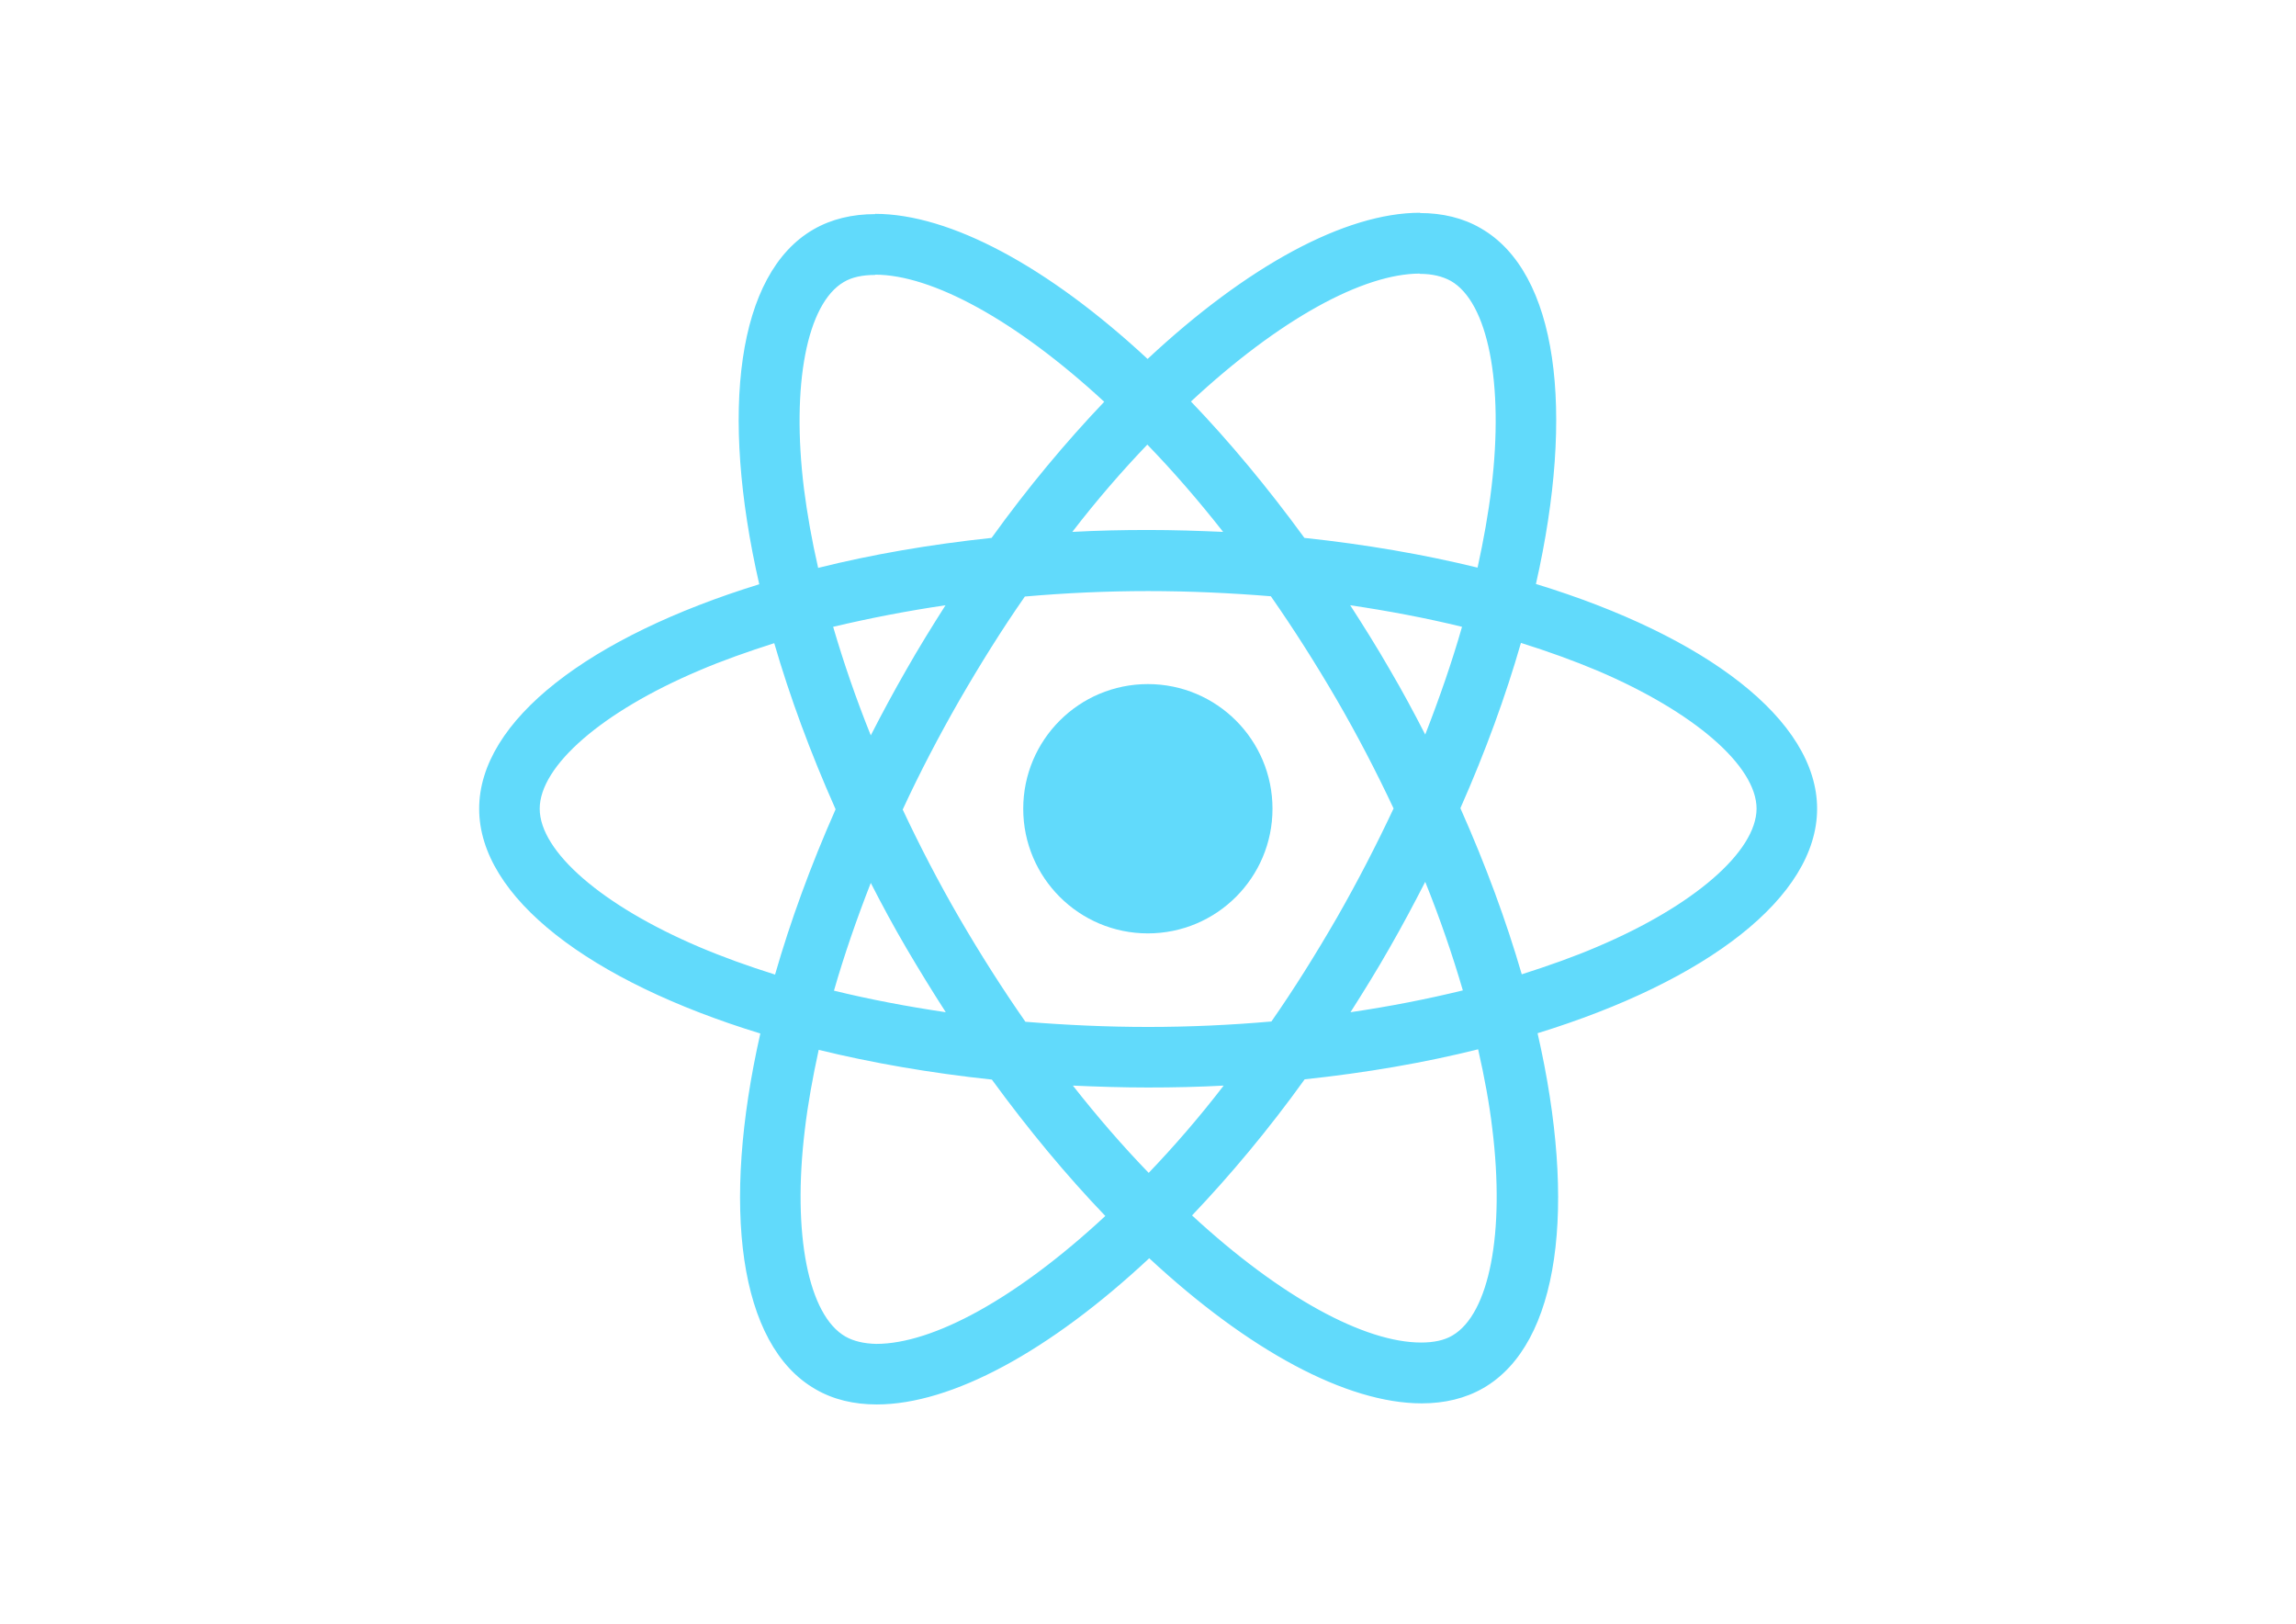
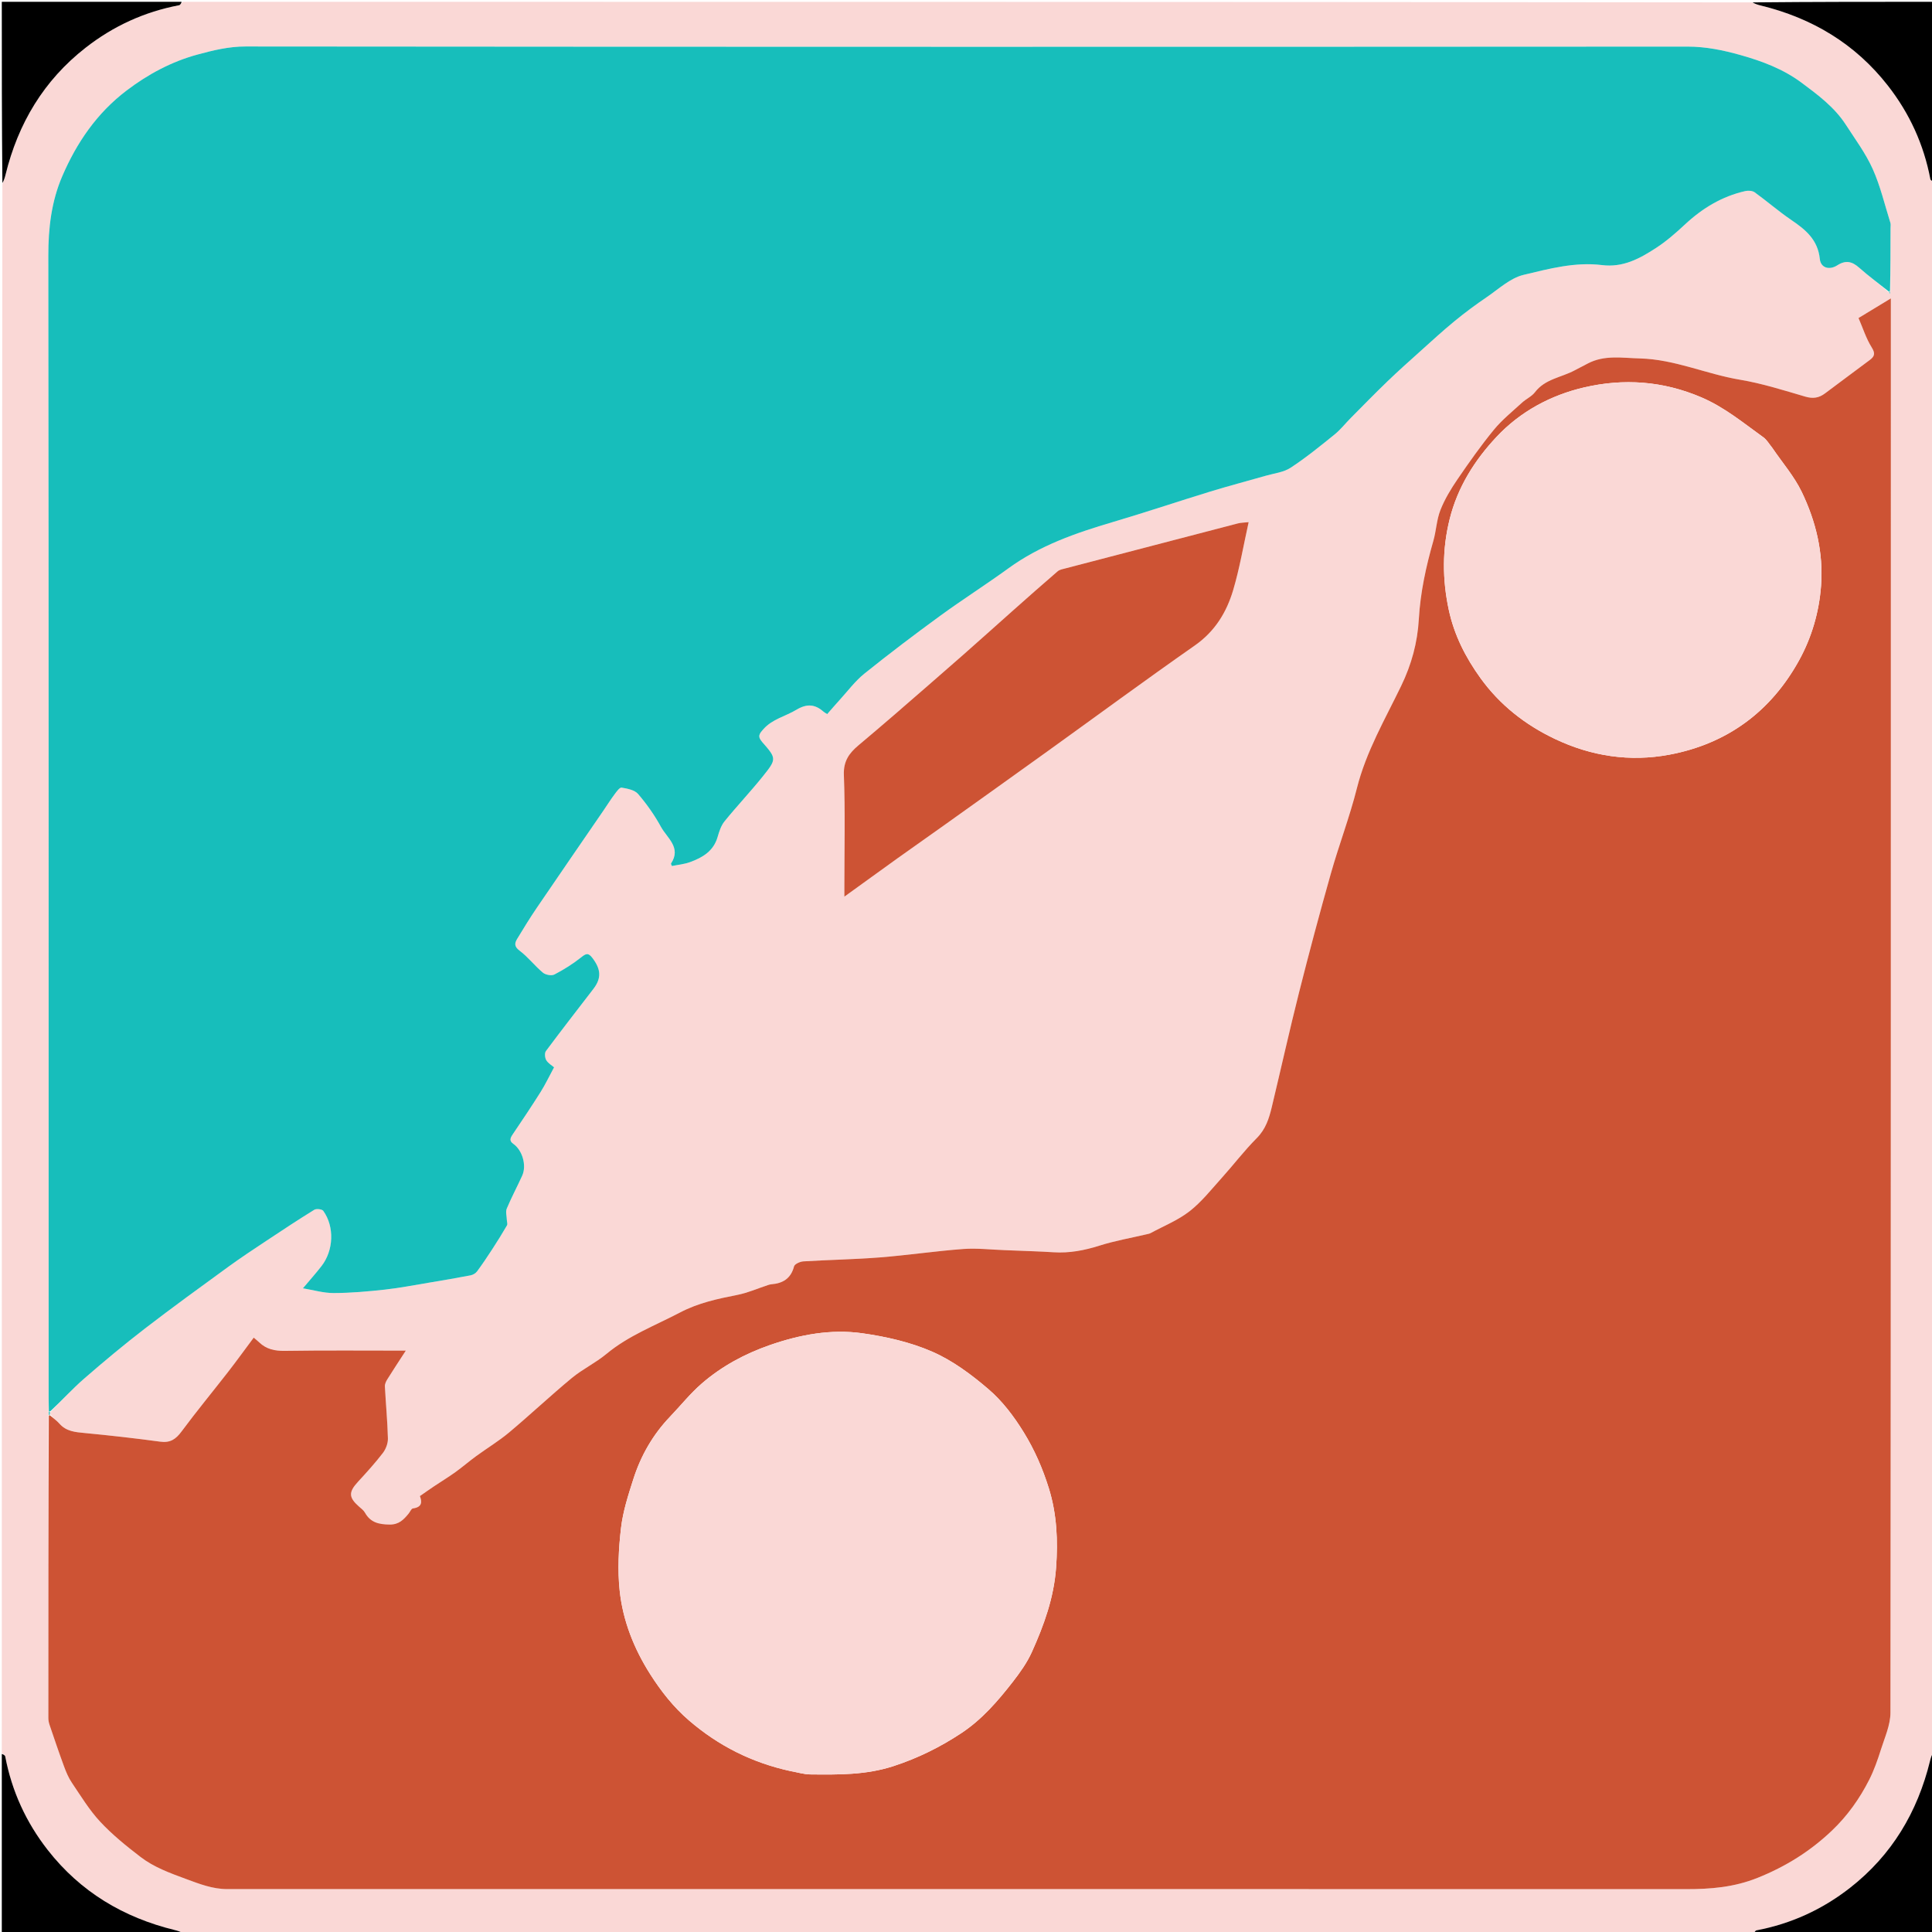
- <svg xmlns="http://www.w3.org/2000/svg" viewBox="0 0 841.9 595.3">
-   <g fill="#61DAFB">
-     <path d="M666.3 296.5c0-32.5-40.7-63.3-103.1-82.4 14.4-63.6 8-114.2-20.2-130.4-6.5-3.8-14.1-5.6-22.4-5.6v22.3c4.6 0 8.3.9 11.4 2.6 13.6 7.8 19.5 37.5 14.9 75.7-1.1 9.4-2.9 19.3-5.1 29.4-19.6-4.8-41-8.5-63.5-10.9-13.5-18.5-27.5-35.3-41.6-50 32.6-30.3 63.2-46.9 84-46.9V78c-27.5 0-63.5 19.6-99.9 53.6-36.4-33.8-72.4-53.2-99.9-53.2v22.3c20.7 0 51.4 16.5 84 46.6-14 14.7-28 31.4-41.3 49.9-22.6 2.4-44 6.1-63.6 11-2.3-10-4-19.7-5.2-29-4.7-38.2 1.1-67.9 14.6-75.8 3-1.8 6.9-2.6 11.5-2.6V78.5c-8.4 0-16 1.8-22.6 5.6-28.1 16.2-34.4 66.7-19.9 130.1-62.2 19.2-102.7 49.9-102.7 82.3 0 32.5 40.7 63.3 103.1 82.4-14.4 63.6-8 114.2 20.2 130.4 6.5 3.8 14.1 5.6 22.5 5.6 27.5 0 63.5-19.6 99.9-53.6 36.4 33.8 72.4 53.2 99.9 53.2 8.4 0 16-1.8 22.6-5.6 28.1-16.2 34.4-66.7 19.9-130.1 62-19.1 102.5-49.9 102.5-82.3zm-130.2-66.7c-3.7 12.9-8.3 26.2-13.5 39.5-4.1-8-8.4-16-13.1-24-4.6-8-9.5-15.8-14.4-23.4 14.2 2.1 27.9 4.7 41 7.9zm-45.8 106.5c-7.8 13.5-15.8 26.3-24.1 38.2-14.9 1.3-30 2-45.2 2-15.1 0-30.2-.7-45-1.9-8.3-11.9-16.4-24.6-24.2-38-7.6-13.1-14.5-26.4-20.8-39.8 6.2-13.4 13.2-26.8 20.7-39.9 7.8-13.5 15.8-26.3 24.1-38.2 14.9-1.3 30-2 45.2-2 15.1 0 30.2.7 45 1.9 8.3 11.9 16.4 24.6 24.2 38 7.6 13.1 14.5 26.4 20.8 39.8-6.3 13.4-13.2 26.8-20.7 39.9zm32.3-13c5.4 13.4 10 26.8 13.8 39.8-13.1 3.2-26.9 5.9-41.2 8 4.9-7.7 9.8-15.6 14.4-23.7 4.6-8 8.9-16.1 13-24.1zM421.2 430c-9.3-9.6-18.6-20.3-27.8-32 9 .4 18.2.7 27.5.7 9.4 0 18.7-.2 27.8-.7-9 11.7-18.3 22.4-27.5 32zm-74.4-58.9c-14.2-2.1-27.9-4.7-41-7.9 3.7-12.9 8.3-26.2 13.5-39.5 4.1 8 8.4 16 13.1 24 4.7 8 9.5 15.8 14.4 23.4zM420.7 163c9.3 9.6 18.6 20.3 27.8 32-9-.4-18.2-.7-27.5-.7-9.4 0-18.7.2-27.8.7 9-11.7 18.3-22.4 27.5-32zm-74 58.9c-4.9 7.7-9.8 15.6-14.4 23.7-4.6 8-8.9 16-13 24-5.4-13.4-10-26.8-13.8-39.8 13.1-3.1 26.9-5.8 41.2-7.9zm-90.5 125.2c-35.4-15.1-58.3-34.9-58.3-50.6 0-15.7 22.9-35.6 58.3-50.6 8.6-3.7 18-7 27.7-10.1 5.7 19.6 13.2 40 22.5 60.9-9.2 20.8-16.6 41.1-22.2 60.6-9.9-3.1-19.3-6.5-28-10.2zM310 490c-13.6-7.8-19.5-37.5-14.9-75.7 1.1-9.4 2.9-19.3 5.1-29.4 19.6 4.8 41 8.5 63.5 10.9 13.5 18.5 27.5 35.3 41.6 50-32.6 30.3-63.2 46.9-84 46.9-4.5-.1-8.3-1-11.3-2.7zm237.2-76.2c4.7 38.2-1.1 67.9-14.6 75.8-3 1.8-6.9 2.6-11.5 2.6-20.7 0-51.4-16.5-84-46.6 14-14.7 28-31.4 41.3-49.9 22.6-2.4 44-6.1 63.6-11 2.3 10.1 4.1 19.8 5.2 29.1zm38.5-66.7c-8.6 3.7-18 7-27.7 10.1-5.7-19.6-13.2-40-22.5-60.9 9.2-20.8 16.6-41.1 22.2-60.6 9.9 3.1 19.3 6.5 28.1 10.2 35.4 15.1 58.3 34.9 58.3 50.6-.1 15.7-23 35.6-58.4 50.6zM320.8 78.4z" />
-     <circle cx="420.9" cy="296.5" r="45.7" />
-     <path d="M520.5 78.1z" />
-   </g>
+ <svg xmlns="http://www.w3.org/2000/svg" version="1.1" id="Layer_1" x="0px" y="0px" width="100%" viewBox="0 0 1080 1080" enable-background="new 0 0 1080 1080" xml:space="preserve">
+   <path fill="#FAD8D6" opacity="1" stroke="none" d=" M1081,102   C1081,394.363 1081,686.725 1080.665,979.225   C1079.855,981.01 1079.322,982.644 1078.914,984.309   C1071.898,1012.973 1057.554,1037.041 1034.138,1055.333   C1018.658,1067.427 1001.256,1075.393 981.913,1079.071   C981.18,1079.21 980.633,1080.335 980,1081   C687.637,1081 395.275,1081 102.775,1080.665   C100.99,1079.855 99.356,1079.322 97.691,1078.914   C69.027,1071.898 44.959,1057.554 26.667,1034.138   C14.574,1018.658 6.607,1001.257 2.929,981.913   C2.79,981.18 1.665,980.633 1,980   C1,687.637 1,395.275 1.335,102.775   C2.145,100.99 2.678,99.356 3.086,97.691   C10.102,69.027 24.446,44.959 47.862,26.667   C63.342,14.574 80.743,6.607 100.087,2.929   C100.82,2.79 101.367,1.665 102,1   C394.363,1 686.725,1 979.225,1.335   C981.01,2.145 982.644,2.678 984.309,3.086   C1012.973,10.102 1037.041,24.446 1055.333,47.862   C1067.426,63.342 1075.393,80.743 1079.071,100.087   C1079.21,100.82 1080.335,101.367 1081,102  M1056.79,161.977   C1056.8,150.479 1056.811,138.98 1056.817,127.482   C1056.817,126.483 1057.01,125.411 1056.722,124.496   C1053.561,114.434 1051.152,104.024 1046.859,94.463   C1042.943,85.739 1037.086,77.863 1031.859,69.759   C1025.493,59.891 1016.127,52.951 1006.941,46.128   C996.87,38.648 985.195,34.223 973.049,30.806   C963.229,28.043 953.58,26.046 943.241,26.053   C674.602,26.214 405.962,26.227 137.323,25.987   C127.878,25.978 119.099,28.131 110.379,30.506   C95.89,34.451 82.741,41.492 70.701,50.647   C54.142,63.239 42.859,79.75 34.782,98.548   C28.719,112.658 26.992,127.503 27.01,142.971   C27.263,355.949 27.18,568.927 27.185,781.905   C27.185,784.237 27.255,786.569 27.081,789.618   C27.118,790.112 27.154,790.606 27.067,792.017   C27.045,848.18 27.018,904.343 27.031,960.506   C27.031,961.787 27.326,963.12 27.742,964.34   C30.361,972.035 32.954,979.741 35.768,987.366   C36.94,990.541 38.274,993.766 40.158,996.547   C45.207,1004.001 49.93,1011.844 56.021,1018.378   C62.783,1025.632 70.638,1031.97 78.533,1038.036   C86.08,1043.834 94.999,1047.052 103.969,1050.361   C111.574,1053.167 118.851,1056.024 127.071,1056.023   C398.891,1055.995 670.71,1055.983 942.529,1056.049   C956.245,1056.053 969.289,1055.022 982.521,1049.72   C998.276,1043.407 1011.985,1034.807 1024.058,1023.321   C1032.678,1015.12 1039.58,1005.432 1044.943,994.817   C1047.643,989.473 1049.646,983.724 1051.453,977.997   C1053.59,971.224 1056.764,964.279 1056.771,957.405   C1057.042,696.086 1057,434.766 1057,173.446   C1057,171.533 1057,169.62 1057,166.8   C1050.541,170.722 1044.84,174.183 1038.925,177.774   C1041.344,183.349 1043.175,189.253 1046.355,194.309   C1048.512,197.74 1047.705,199.37 1045.188,201.261   C1036.875,207.504 1028.491,213.651 1020.19,219.909   C1016.761,222.495 1013.418,222.965 1009.113,221.701   C997.053,218.163 984.968,214.321 972.616,212.256   C953.791,209.109 936.093,200.858 916.74,200.371   C906.9,200.124 896.917,198.279 887.581,203.199   C885.127,204.491 882.645,205.729 880.203,207.044   C872.8,211.029 863.713,211.809 858.066,219.23   C856.242,221.628 853.112,222.986 850.824,225.086   C845.461,230.011 839.682,234.634 835.1,240.223   C827.843,249.077 821.206,258.47 814.743,267.932   C811.052,273.336 807.589,279.079 805.198,285.133   C803.068,290.529 802.877,296.655 801.264,302.297   C797.171,316.616 793.99,331.143 793.146,345.981   C792.391,359.243 789.047,371.445 783.275,383.397   C774.245,402.094 763.684,420.091 758.522,440.594   C754.47,456.684 748.497,472.278 743.974,488.262   C737.726,510.343 731.797,532.523 726.181,554.774   C720.8,576.099 716.04,597.581 710.905,618.97   C709.389,625.284 707.494,631.242 702.537,636.21   C695.555,643.208 689.538,651.157 682.904,658.516   C677.133,664.918 671.699,671.862 664.972,677.097   C658.479,682.15 650.531,685.335 643.2,689.301   C642.505,689.677 641.665,689.803 640.879,689.988   C632.133,692.049 623.225,693.593 614.682,696.294   C606.228,698.967 597.836,700.595 588.973,700.025   C581.237,699.527 573.482,699.329 565.736,699.001   C564.408,698.944 563.079,698.89 561.751,698.845   C553.973,698.579 546.144,697.625 538.429,698.199   C522.864,699.359 507.387,701.676 491.825,702.902   C477.61,704.022 463.326,704.239 449.088,705.116   C447.233,705.231 444.228,706.587 443.881,707.922   C442.122,714.678 437.665,717.39 431.226,717.913   C430.575,717.966 429.923,718.15 429.298,718.355   C423.605,720.221 418.036,722.704 412.203,723.854   C401.13,726.038 390.38,728.313 380.1,733.709   C366.137,741.039 351.311,746.61 338.941,756.893   C332.925,761.894 325.632,765.355 319.606,770.345   C307.711,780.193 296.453,790.808 284.616,800.728   C278.831,805.576 272.291,809.514 266.179,813.981   C262.222,816.874 258.505,820.098 254.524,822.958   C250.693,825.71 246.646,828.162 242.722,830.789   C240.088,832.552 237.503,834.39 234.724,836.313   C235.812,839.279 236.29,842.484 230.811,843.221   C229.898,843.344 229.231,845.136 228.411,846.123   C225.631,849.469 223.044,852.297 217.758,852.229   C211.777,852.153 207.111,851.112 204.034,845.61   C203.282,844.267 201.894,843.245 200.695,842.193   C194.848,837.057 194.816,834.088 200.143,828.304   C204.943,823.091 209.731,817.829 214.037,812.215   C215.711,810.034 216.913,806.808 216.845,804.095   C216.602,794.383 215.66,784.69 215.157,774.982   C215.09,773.678 215.804,772.186 216.532,771.016   C219.567,766.137 222.746,761.347 226.86,755   C203.443,755 181.356,754.8 159.279,755.139   C153.665,755.225 148.967,754.269 144.921,750.402   C143.995,749.517 142.978,748.726 141.829,747.743   C136.941,754.297 132.356,760.653 127.552,766.839   C118.89,777.993 109.877,788.882 101.473,800.224   C98.283,804.529 95.165,806.658 89.615,805.907   C75.624,804.013 61.583,802.429 47.526,801.089   C42.163,800.577 37.067,800.232 33.199,795.803   C31.644,794.023 29.62,792.655 27.958,790.423   C27.991,789.962 28.025,789.501 28.678,788.791   C34.762,782.729 40.531,776.304 47,770.685   C58.062,761.075 69.33,751.666 80.937,742.726   C96.281,730.906 111.976,719.538 127.639,708.138   C134.586,703.081 141.777,698.354 148.936,693.596   C157.788,687.714 166.658,681.852 175.7,676.273   C176.871,675.55 180.032,675.916 180.72,676.882   C187.047,685.762 186.53,698.993 179.71,707.766   C176.538,711.846 173.083,715.707 169.334,720.17   C175.142,721.125 180.848,722.843 186.548,722.825   C196.089,722.794 205.658,721.942 215.156,720.898   C223.474,719.983 231.717,718.365 239.982,716.988   C247.696,715.702 255.409,714.397 263.086,712.917   C264.403,712.663 265.909,711.763 266.698,710.696   C269.684,706.656 272.479,702.469 275.218,698.254   C278.048,693.899 280.804,689.492 283.404,684.998   C283.853,684.222 283.348,682.906 283.316,681.838   C283.253,679.743 282.546,677.367 283.285,675.602   C285.906,669.352 289.125,663.356 291.924,657.176   C294.498,651.49 292.021,642.96 286.941,639.411   C284.516,637.718 285.262,636.108 286.633,634.081   C291.922,626.259 297.183,618.41 302.209,610.417   C304.859,606.203 307.002,601.67 309.725,596.634   C308.492,595.565 306.421,594.407 305.366,592.642   C304.58,591.325 304.349,588.659 305.167,587.559   C313.87,575.861 322.841,564.364 331.718,552.797   C336.335,546.781 335.943,541.804 331.188,535.532   C328.811,532.395 327.563,533.012 324.821,535.195   C320.214,538.864 315.131,542.041 309.901,544.757   C308.309,545.584 304.96,544.954 303.481,543.717   C298.907,539.894 295.2,534.986 290.459,531.428   C287.43,529.154 287.607,527.296 289.078,524.869   C292.634,519 296.224,513.141 300.08,507.468   C312.396,489.349 324.842,471.319 337.231,453.249   C339.335,450.18 341.311,447.018 343.532,444.036   C344.642,442.546 346.381,440.102 347.469,440.284   C350.703,440.825 354.762,441.591 356.682,443.828   C361.526,449.47 365.904,455.677 369.47,462.203   C372.882,468.45 381.024,473.801 375.088,482.743   C374.989,482.891 375.291,483.305 375.612,484.114   C378.955,483.422 382.515,483.111 385.755,481.927   C392.703,479.387 398.858,475.818 401.138,467.909   C402.02,464.848 403.067,461.538 405.017,459.134   C411.947,450.586 419.542,442.575 426.425,433.992   C434.16,424.347 434.158,423.984 426.155,414.894   C423.263,411.609 424.464,410.19 426.737,407.618   C431.771,401.922 439.076,400.451 445.161,396.786   C450.869,393.349 455.503,393.541 460.304,397.797   C460.881,398.308 461.601,398.66 462.407,399.185   C464.808,396.449 466.997,393.866 469.281,391.371   C473.864,386.364 477.98,380.758 483.214,376.551   C497.03,365.445 511.179,354.732 525.503,344.285   C538.042,335.14 551.175,326.811 563.729,317.687   C581.343,304.885 601.402,297.935 621.977,291.859   C640.265,286.458 658.348,280.365 676.582,274.777   C686.844,271.632 697.237,268.918 707.554,265.951   C712.246,264.602 717.514,264.054 721.439,261.487   C730.006,255.884 737.997,249.366 745.982,242.922   C749.341,240.211 752.057,236.709 755.121,233.623   C761.926,226.768 768.667,219.844 775.625,213.146   C781.58,207.412 787.762,201.91 793.915,196.385   C800.259,190.689 806.538,184.906 813.126,179.502   C818.869,174.792 824.858,170.347 831.001,166.171   C837.694,161.621 844.193,155.454 851.658,153.659   C865.925,150.229 880.589,146.319 895.487,148.18   C907.32,149.658 916.574,144.553 925.629,138.682   C931.46,134.902 936.799,130.24 941.9,125.481   C951.625,116.408 962.6,109.766 975.62,106.813   C977.271,106.438 979.608,106.587 980.89,107.513   C987.82,112.519 994.293,118.178 1001.354,122.976   C1009.356,128.413 1016.188,133.997 1017.288,144.76   C1017.801,149.782 1022.594,151.178 1027.069,148.309   C1031.775,145.292 1035.312,146.118 1039.285,149.646   C1044.606,154.37 1050.367,158.6 1056.021,163.583   C1056.165,163.831 1056.31,164.078 1056.454,164.326   C1056.538,163.849 1056.621,163.373 1056.79,161.977  M502.035,479.504   C510.862,473.271 519.714,467.074 528.51,460.798   C547.451,447.285 566.388,433.766 585.279,420.184   C612.817,400.385 640.125,380.258 667.92,360.828   C679.141,352.985 685.662,342.301 689.346,329.89   C692.979,317.654 695.093,304.968 698.006,291.881   C695.493,292.16 693.669,292.143 691.964,292.585   C659.867,300.917 627.782,309.298 595.701,317.697   C594.162,318.1 592.368,318.384 591.237,319.356   C582.729,326.666 574.341,334.116 565.948,341.559   C556.683,349.774 547.5,358.083 538.195,366.253   C525.435,377.455 512.614,388.588 499.778,399.703   C493.182,405.415 486.516,411.046 479.845,416.671   C474.717,420.996 471.434,425.439 471.729,433.183   C472.522,453.977 472,474.822 472,495.646   C472,497.214 472,498.782 472,501.241   C482.404,493.75 491.953,486.875 502.035,479.504  z" />
+   <path fill="#000000" opacity="1" stroke="none" d=" M101.531,1   C101.367,1.665 100.82,2.79 100.087,2.929   C80.743,6.607 63.342,14.574 47.862,26.667   C24.446,44.959 10.102,69.027 3.086,97.691   C2.678,99.356 2.145,100.99 1.335,102.319   C1,68.406 1,34.813 1,1   C34.354,1 67.708,1 101.531,1  z" />
+   <path fill="#000000" opacity="1" stroke="none" d=" M1081,101.531   C1080.335,101.367 1079.21,100.82 1079.071,100.087   C1075.393,80.743 1067.426,63.342 1055.333,47.862   C1037.041,24.446 1012.973,10.102 984.309,3.086   C982.644,2.678 981.01,2.145 979.681,1.335   C1013.594,1 1047.187,1 1081,1   C1081,34.354 1081,67.708 1081,101.531  z" />
+   <path fill="#000000" opacity="1" stroke="none" d=" M1,980.469   C1.665,980.633 2.79,981.18 2.929,981.913   C6.607,1001.257 14.574,1018.658 26.667,1034.138   C44.959,1057.554 69.027,1071.898 97.691,1078.914   C99.356,1079.322 100.99,1079.855 102.319,1080.665   C68.406,1081 34.813,1081 1,1081   C1,1047.646 1,1014.292 1,980.469  z" />
+   <path fill="#000000" opacity="1" stroke="none" d=" M980.469,1081   C980.633,1080.335 981.18,1079.21 981.913,1079.071   C1001.256,1075.393 1018.658,1067.427 1034.138,1055.333   C1057.554,1037.041 1071.898,1012.973 1078.914,984.309   C1079.322,982.644 1079.855,981.01 1080.665,979.681   C1081,1013.594 1081,1047.187 1081,1081   C1047.646,1081 1014.292,1081 980.469,1081  z" />
+   <path fill="#CD5334" opacity="1" stroke="none" d=" M27.809,791.1   C29.62,792.655 31.644,794.023 33.199,795.803   C37.067,800.232 42.163,800.577 47.526,801.089   C61.583,802.429 75.624,804.013 89.615,805.907   C95.165,806.658 98.283,804.529 101.473,800.224   C109.877,788.882 118.89,777.993 127.552,766.839   C132.356,760.653 136.941,754.297 141.829,747.743   C142.978,748.726 143.995,749.517 144.921,750.402   C148.967,754.269 153.665,755.225 159.279,755.139   C181.356,754.8 203.443,755 226.86,755   C222.746,761.347 219.567,766.137 216.532,771.016   C215.804,772.186 215.09,773.678 215.157,774.982   C215.66,784.69 216.602,794.383 216.845,804.095   C216.913,806.808 215.711,810.034 214.037,812.215   C209.731,817.829 204.943,823.091 200.143,828.304   C194.816,834.088 194.848,837.057 200.695,842.193   C201.894,843.245 203.282,844.267 204.034,845.61   C207.111,851.112 211.777,852.153 217.758,852.229   C223.044,852.297 225.631,849.469 228.411,846.123   C229.231,845.136 229.898,843.344 230.811,843.221   C236.29,842.484 235.812,839.279 234.724,836.313   C237.503,834.39 240.088,832.552 242.722,830.789   C246.646,828.162 250.693,825.71 254.524,822.958   C258.505,820.098 262.222,816.874 266.179,813.981   C272.291,809.514 278.831,805.576 284.616,800.728   C296.453,790.808 307.711,780.193 319.606,770.345   C325.632,765.355 332.925,761.894 338.941,756.893   C351.311,746.61 366.137,741.039 380.1,733.709   C390.38,728.313 401.13,726.038 412.203,723.854   C418.036,722.704 423.605,720.221 429.298,718.355   C429.923,718.15 430.575,717.966 431.226,717.913   C437.665,717.39 442.122,714.678 443.881,707.922   C444.228,706.587 447.233,705.231 449.088,705.116   C463.326,704.239 477.61,704.022 491.825,702.902   C507.387,701.676 522.864,699.359 538.429,698.199   C546.144,697.625 553.973,698.579 561.751,698.845   C563.079,698.89 564.408,698.944 565.736,699.001   C573.482,699.329 581.237,699.527 588.973,700.025   C597.836,700.595 606.228,698.967 614.682,696.294   C623.225,693.593 632.133,692.049 640.879,689.988   C641.665,689.803 642.505,689.677 643.2,689.301   C650.531,685.335 658.479,682.15 664.972,677.097   C671.699,671.862 677.133,664.918 682.904,658.516   C689.538,651.157 695.555,643.208 702.537,636.21   C707.494,631.242 709.389,625.284 710.905,618.97   C716.04,597.581 720.8,576.099 726.181,554.774   C731.797,532.523 737.726,510.343 743.974,488.262   C748.497,472.278 754.47,456.684 758.522,440.594   C763.684,420.091 774.245,402.094 783.275,383.397   C789.047,371.445 792.391,359.243 793.146,345.981   C793.99,331.143 797.171,316.616 801.264,302.297   C802.877,296.655 803.068,290.529 805.198,285.133   C807.589,279.079 811.052,273.336 814.743,267.932   C821.206,258.47 827.843,249.077 835.1,240.223   C839.682,234.634 845.461,230.011 850.824,225.086   C853.112,222.986 856.242,221.628 858.066,219.23   C863.713,211.809 872.8,211.029 880.203,207.044   C882.645,205.729 885.127,204.491 887.581,203.199   C896.917,198.279 906.9,200.124 916.74,200.371   C936.093,200.858 953.791,209.109 972.616,212.256   C984.968,214.321 997.053,218.163 1009.113,221.701   C1013.418,222.965 1016.761,222.495 1020.19,219.909   C1028.491,213.651 1036.875,207.504 1045.188,201.261   C1047.705,199.37 1048.512,197.74 1046.355,194.309   C1043.175,189.253 1041.344,183.349 1038.925,177.774   C1044.84,174.183 1050.541,170.722 1057,166.8   C1057,169.62 1057,171.533 1057,173.446   C1057,434.766 1057.042,696.086 1056.771,957.405   C1056.764,964.279 1053.59,971.224 1051.453,977.997   C1049.646,983.724 1047.643,989.473 1044.943,994.817   C1039.58,1005.432 1032.678,1015.12 1024.058,1023.321   C1011.985,1034.807 998.276,1043.407 982.521,1049.72   C969.289,1055.022 956.245,1056.053 942.529,1056.049   C670.71,1055.983 398.891,1055.995 127.071,1056.023   C118.851,1056.024 111.574,1053.167 103.969,1050.361   C94.999,1047.052 86.08,1043.834 78.533,1038.036   C70.638,1031.97 62.783,1025.632 56.021,1018.378   C49.93,1011.844 45.207,1004.001 40.158,996.547   C38.274,993.766 36.94,990.541 35.768,987.366   C32.954,979.741 30.361,972.035 27.742,964.34   C27.326,963.12 27.031,961.787 27.031,960.506   C27.018,904.343 27.045,848.18 27.283,791.558   C27.499,791.098 27.809,791.1 27.809,791.1  M442.348,990.128   C445.885,990.752 449.417,991.878 452.959,991.913   C468.598,992.067 484.071,992.286 499.448,987.273   C513.11,982.82 525.596,976.64 537.422,968.813   C548.885,961.227 557.769,950.93 566.107,940.221   C570.182,934.988 574.148,929.422 576.85,923.416   C583.581,908.457 589.109,893.236 590.349,876.415   C591.469,861.218 590.796,846.424 586.335,832.048   C582.937,821.102 578.405,810.587 572.238,800.607   C566.672,791.599 560.341,783.243 552.596,776.597   C543.072,768.425 532.567,760.597 521.175,755.62   C508.928,750.269 495.333,747.182 482.016,745.302   C464.46,742.823 447.057,746.1 430.307,751.927   C416.353,756.782 403.424,763.752 392.266,773.424   C385.833,779 380.447,785.777 374.533,791.959   C364.97,801.953 358.256,813.694 354.069,826.755   C351.193,835.727 348.23,844.88 347.151,854.167   C345.81,865.702 345.186,877.582 346.393,889.088   C348.159,905.924 354.384,921.634 363.534,935.992   C369.596,945.504 376.51,954.293 385.15,961.731   C401.603,975.894 420.312,985.381 442.348,990.128  M990.523,250.061   C988.943,248.169 987.67,245.847 985.73,244.455   C974.581,236.461 964.15,227.729 951.132,222.15   C929.575,212.911 907.614,211.427 885.494,216.58   C866.863,220.922 849.882,230.028 836.58,244.206   C824.286,257.311 814.833,272.319 810.386,290.123   C806.158,307.053 806.247,323.916 809.876,340.901   C812.887,354.996 819.282,367.537 827.604,379.069   C838.408,394.041 852.53,405.141 869.203,413.066   C889.636,422.779 911.148,426.009 933.244,421.857   C965.53,415.79 989.948,397.726 1005.72,369.092   C1012.718,356.386 1016.887,342.205 1017.982,327.454   C1019.356,308.933 1015.086,291.368 1007.153,274.933   C1002.965,266.256 996.406,258.723 990.523,250.061  z" />
+   <path fill="#17BEBB" opacity="1" stroke="none" d=" M27.293,788.901   C27.255,786.569 27.185,784.237 27.185,781.905   C27.18,568.927 27.263,355.949 27.01,142.971   C26.992,127.503 28.719,112.658 34.782,98.548   C42.859,79.75 54.142,63.239 70.701,50.647   C82.741,41.492 95.89,34.451 110.379,30.506   C119.099,28.131 127.878,25.978 137.323,25.987   C405.962,26.227 674.602,26.214 943.241,26.053   C953.58,26.046 963.229,28.043 973.049,30.806   C985.195,34.223 996.87,38.648 1006.941,46.128   C1016.127,52.951 1025.493,59.891 1031.859,69.759   C1037.086,77.863 1042.943,85.739 1046.859,94.463   C1051.152,104.024 1053.561,114.434 1056.722,124.496   C1057.01,125.411 1056.817,126.483 1056.817,127.482   C1056.811,138.98 1056.8,150.479 1056.551,162.445   C1056.311,162.912 1055.939,163.042 1055.939,163.042   C1050.367,158.6 1044.606,154.37 1039.285,149.646   C1035.312,146.118 1031.775,145.292 1027.069,148.309   C1022.594,151.178 1017.801,149.782 1017.288,144.76   C1016.188,133.997 1009.356,128.413 1001.354,122.976   C994.293,118.178 987.82,112.519 980.89,107.513   C979.608,106.587 977.271,106.438 975.62,106.813   C962.6,109.766 951.625,116.408 941.9,125.481   C936.799,130.24 931.46,134.902 925.629,138.682   C916.574,144.553 907.32,149.658 895.487,148.18   C880.589,146.319 865.925,150.229 851.658,153.659   C844.193,155.454 837.694,161.621 831.001,166.171   C824.858,170.347 818.869,174.792 813.126,179.502   C806.538,184.906 800.259,190.689 793.915,196.385   C787.762,201.91 781.58,207.412 775.625,213.146   C768.667,219.844 761.926,226.768 755.121,233.623   C752.057,236.709 749.341,240.211 745.982,242.922   C737.997,249.366 730.006,255.884 721.439,261.487   C717.514,264.054 712.246,264.602 707.554,265.951   C697.237,268.918 686.844,271.632 676.582,274.777   C658.348,280.365 640.265,286.458 621.977,291.859   C601.402,297.935 581.343,304.885 563.729,317.687   C551.175,326.811 538.042,335.14 525.503,344.285   C511.179,354.732 497.03,365.445 483.214,376.551   C477.98,380.758 473.864,386.364 469.281,391.371   C466.997,393.866 464.808,396.449 462.407,399.185   C461.601,398.66 460.881,398.308 460.304,397.797   C455.503,393.541 450.869,393.349 445.161,396.786   C439.076,400.451 431.771,401.922 426.737,407.618   C424.464,410.19 423.263,411.609 426.155,414.894   C434.158,423.984 434.16,424.347 426.425,433.992   C419.542,442.575 411.947,450.586 405.017,459.134   C403.067,461.538 402.02,464.848 401.138,467.909   C398.858,475.818 392.703,479.387 385.755,481.927   C382.515,483.111 378.955,483.422 375.612,484.114   C375.291,483.305 374.989,482.891 375.088,482.743   C381.024,473.801 372.882,468.45 369.47,462.203   C365.904,455.677 361.526,449.47 356.682,443.828   C354.762,441.591 350.703,440.825 347.469,440.284   C346.381,440.102 344.642,442.546 343.532,444.036   C341.311,447.018 339.335,450.18 337.231,453.249   C324.842,471.319 312.396,489.349 300.08,507.468   C296.224,513.141 292.634,519 289.078,524.869   C287.607,527.296 287.43,529.154 290.459,531.428   C295.2,534.986 298.907,539.894 303.481,543.717   C304.96,544.954 308.309,545.584 309.901,544.757   C315.131,542.041 320.214,538.864 324.821,535.195   C327.563,533.012 328.811,532.395 331.188,535.532   C335.943,541.804 336.335,546.781 331.718,552.797   C322.841,564.364 313.87,575.861 305.167,587.559   C304.349,588.659 304.58,591.325 305.366,592.642   C306.421,594.407 308.492,595.565 309.725,596.634   C307.002,601.67 304.859,606.203 302.209,610.417   C297.183,618.41 291.922,626.259 286.633,634.081   C285.262,636.108 284.516,637.718 286.941,639.411   C292.021,642.96 294.498,651.49 291.924,657.176   C289.125,663.356 285.906,669.352 283.285,675.602   C282.546,677.367 283.253,679.743 283.316,681.838   C283.348,682.906 283.853,684.222 283.404,684.998   C280.804,689.492 278.048,693.899 275.218,698.254   C272.479,702.469 269.684,706.656 266.698,710.696   C265.909,711.763 264.403,712.663 263.086,712.917   C255.409,714.397 247.696,715.702 239.982,716.988   C231.717,718.365 223.474,719.983 215.156,720.898   C205.658,721.942 196.089,722.794 186.548,722.825   C180.848,722.843 175.142,721.125 169.334,720.17   C173.083,715.707 176.538,711.846 179.71,707.766   C186.53,698.993 187.047,685.762 180.72,676.882   C180.032,675.916 176.871,675.55 175.7,676.273   C166.658,681.852 157.788,687.714 148.936,693.596   C141.777,698.354 134.586,703.081 127.639,708.138   C111.976,719.538 96.281,730.906 80.937,742.726   C69.33,751.666 58.062,761.075 47,770.685   C40.531,776.304 34.762,782.729 28.181,788.859   C27.683,788.926 27.293,788.901 27.293,788.901  z" />
+   <path fill="#CD5334" opacity="1" stroke="none" d=" M501.768,479.751   C491.953,486.875 482.404,493.75 472,501.241   C472,498.782 472,497.214 472,495.646   C472,474.822 472.522,453.977 471.729,433.183   C471.434,425.439 474.717,420.996 479.845,416.671   C486.516,411.046 493.182,405.415 499.778,399.703   C512.614,388.588 525.435,377.455 538.195,366.253   C547.5,358.083 556.683,349.774 565.948,341.559   C574.341,334.116 582.729,326.666 591.237,319.356   C592.368,318.384 594.162,318.1 595.701,317.697   C627.782,309.298 659.867,300.917 691.964,292.585   C693.669,292.143 695.493,292.16 698.006,291.881   C695.093,304.968 692.979,317.654 689.346,329.89   C685.662,342.301 679.141,352.985 667.92,360.828   C640.125,380.258 612.817,400.385 585.279,420.184   C566.388,433.766 547.451,447.285 528.51,460.798   C519.714,467.074 510.862,473.271 501.768,479.751  z" />
+   <path fill="#58C1BE" opacity="1" stroke="none" d=" M1055.98,163.312   C1055.939,163.042 1056.311,162.912 1056.508,162.905   C1056.621,163.373 1056.538,163.849 1056.454,164.326   C1056.31,164.078 1056.165,163.831 1055.98,163.312  z" />
+   <path fill="#58C1BE" opacity="1" stroke="none" d=" M27.187,789.259   C27.293,788.901 27.683,788.926 27.871,788.983   C28.025,789.501 27.991,789.962 27.883,790.761   C27.809,791.1 27.499,791.098 27.345,791.099   C27.154,790.606 27.118,790.112 27.187,789.259  z" />
+   <path fill="#FAD8D6" opacity="1" stroke="none" d=" M441.924,990.076   C420.312,985.381 401.603,975.894 385.15,961.731   C376.51,954.293 369.596,945.504 363.534,935.992   C354.384,921.634 348.159,905.924 346.393,889.088   C345.186,877.582 345.81,865.702 347.151,854.167   C348.23,844.88 351.193,835.727 354.069,826.755   C358.256,813.694 364.97,801.953 374.533,791.959   C380.447,785.777 385.833,779 392.266,773.424   C403.424,763.752 416.353,756.782 430.307,751.927   C447.057,746.1 464.46,742.823 482.016,745.302   C495.333,747.182 508.928,750.269 521.175,755.62   C532.567,760.597 543.072,768.425 552.596,776.597   C560.341,783.243 566.672,791.599 572.238,800.607   C578.405,810.587 582.937,821.102 586.335,832.048   C590.796,846.424 591.469,861.218 590.349,876.415   C589.109,893.236 583.581,908.457 576.85,923.416   C574.148,929.422 570.182,934.988 566.107,940.221   C557.769,950.93 548.885,961.227 537.422,968.813   C525.596,976.64 513.11,982.82 499.448,987.273   C484.071,992.286 468.598,992.067 452.959,991.913   C449.417,991.878 445.885,990.752 441.924,990.076  z" />
+   <path fill="#FAD8D6" opacity="1" stroke="none" d=" M990.72,250.367   C996.406,258.723 1002.965,266.256 1007.153,274.933   C1015.086,291.368 1019.356,308.933 1017.982,327.454   C1016.887,342.205 1012.718,356.386 1005.72,369.092   C989.948,397.726 965.53,415.79 933.244,421.857   C911.148,426.009 889.636,422.779 869.203,413.066   C852.53,405.141 838.408,394.041 827.604,379.069   C819.282,367.537 812.887,354.996 809.876,340.901   C806.247,323.916 806.158,307.053 810.386,290.123   C814.833,272.319 824.286,257.311 836.58,244.206   C849.882,230.028 866.863,220.922 885.494,216.58   C907.614,211.427 929.575,212.911 951.132,222.15   C964.15,227.729 974.581,236.461 985.73,244.455   C987.67,245.847 988.943,248.169 990.72,250.367  z" />
</svg>
